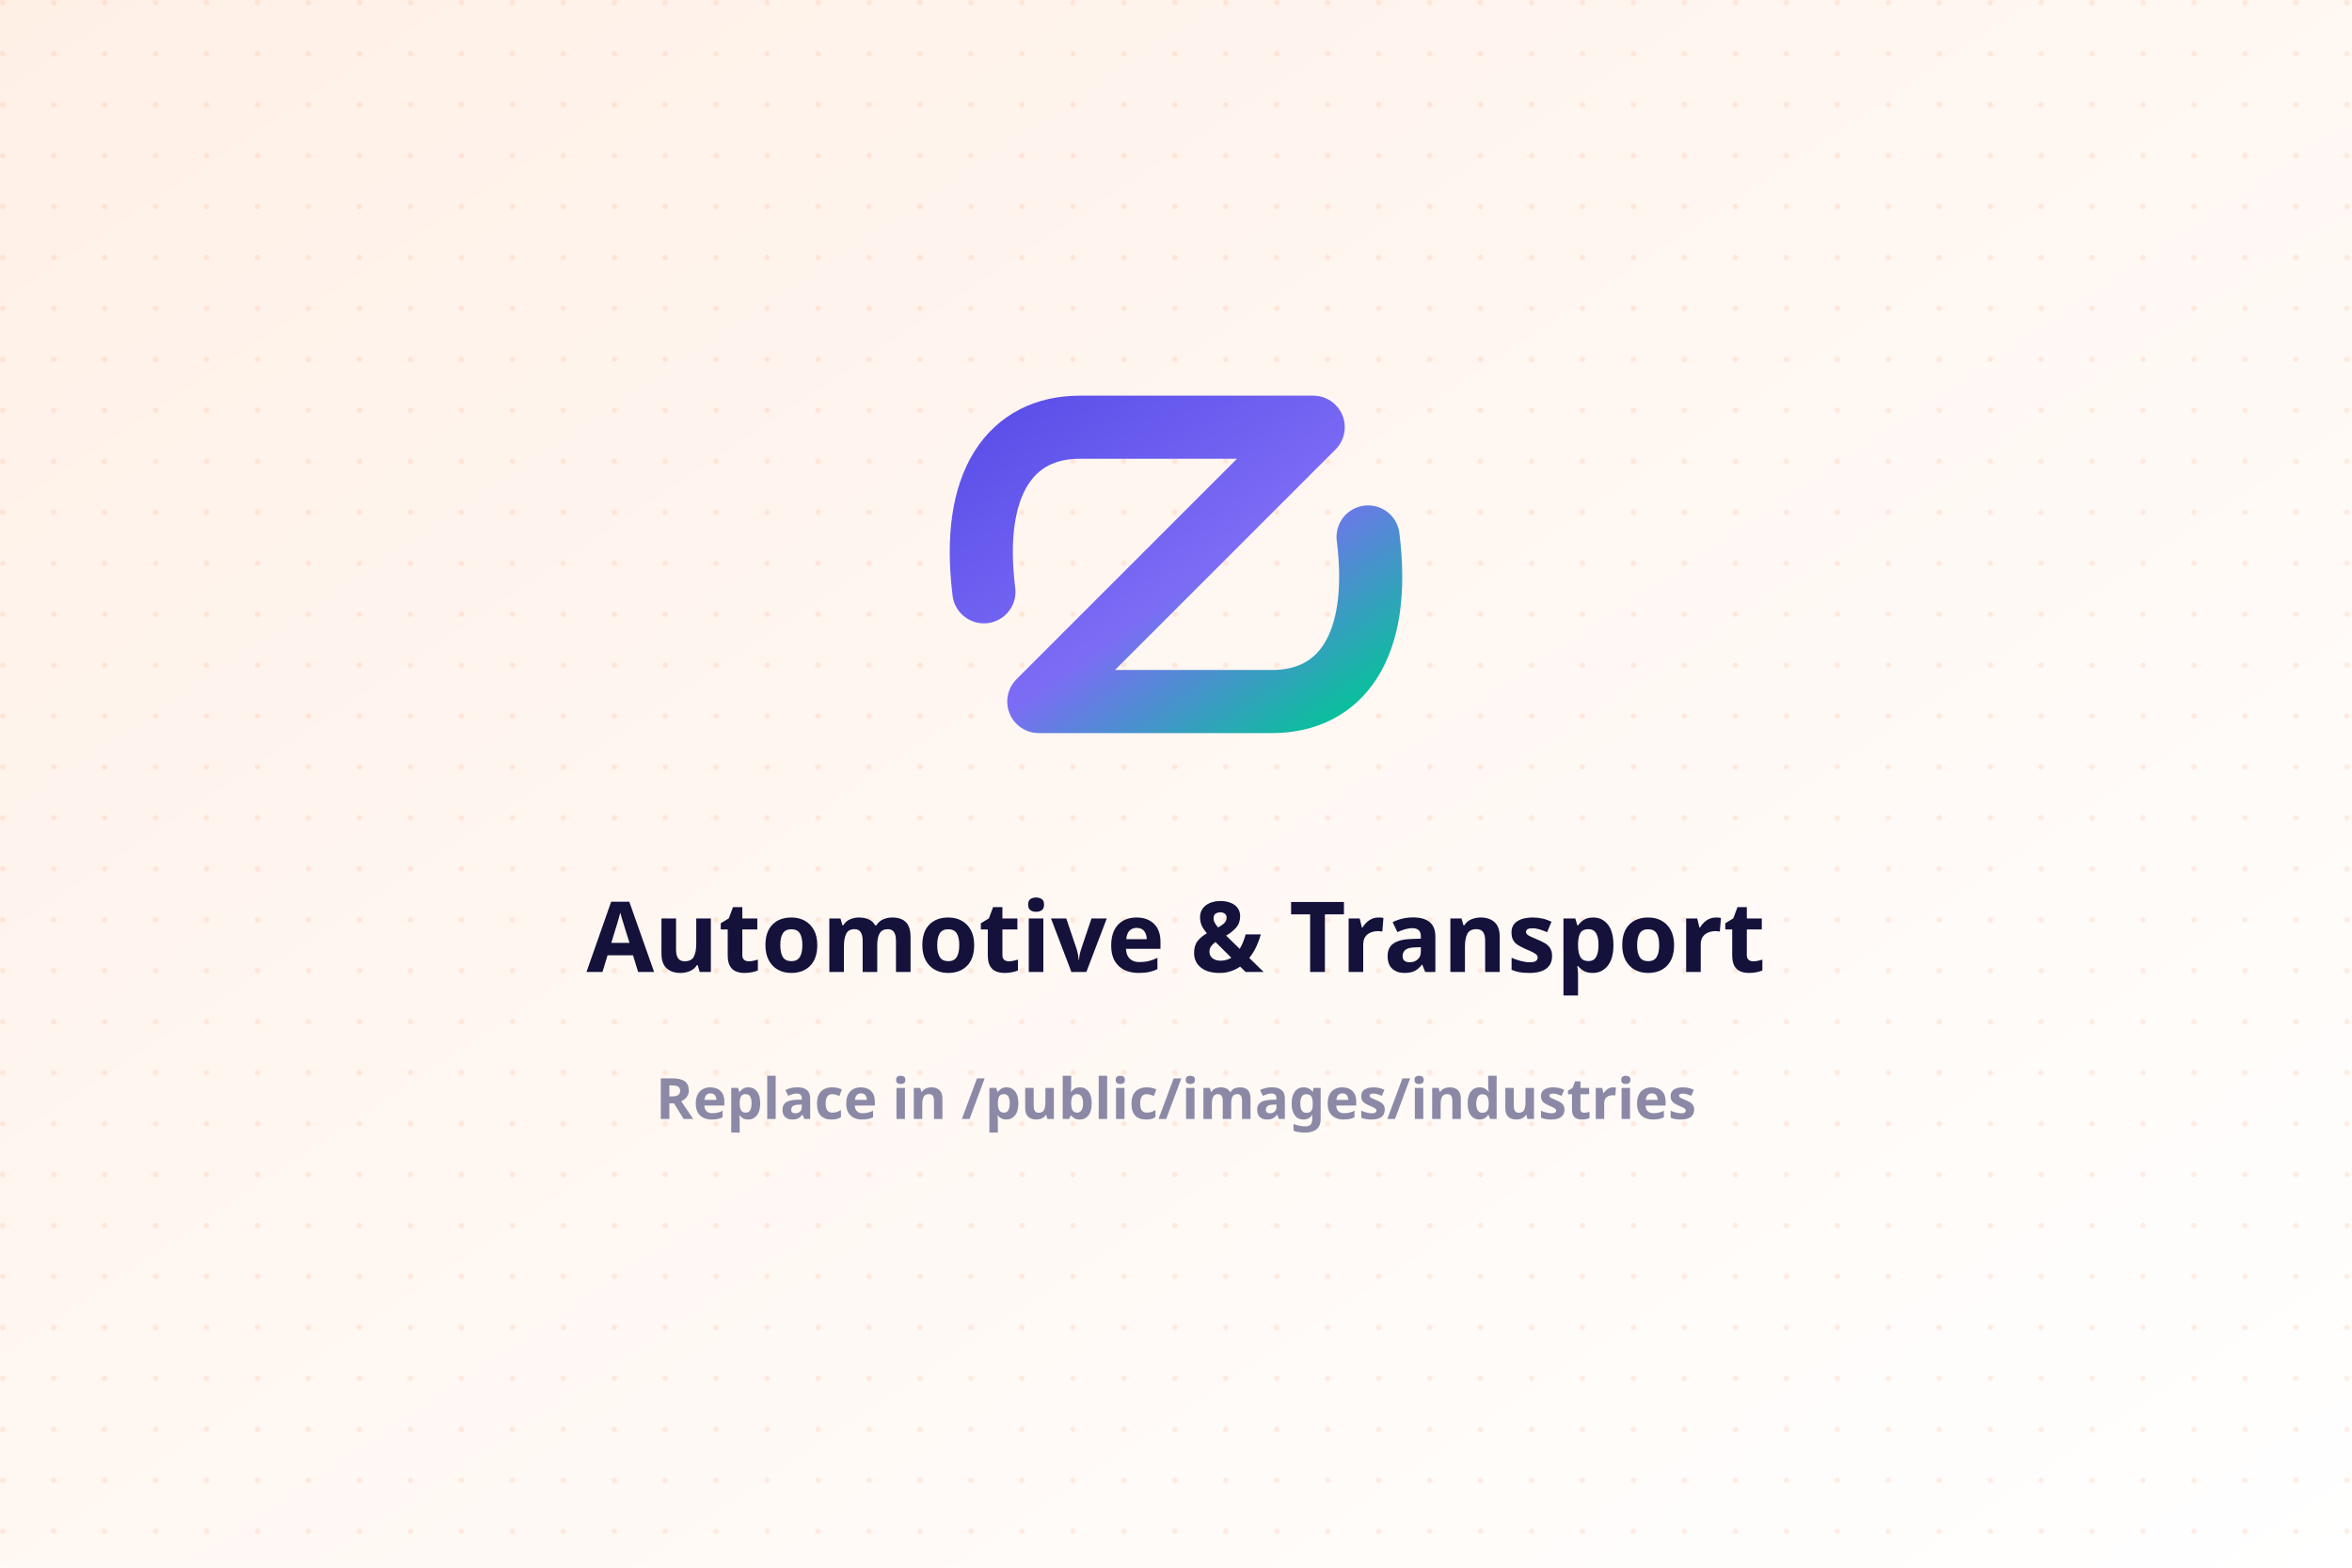
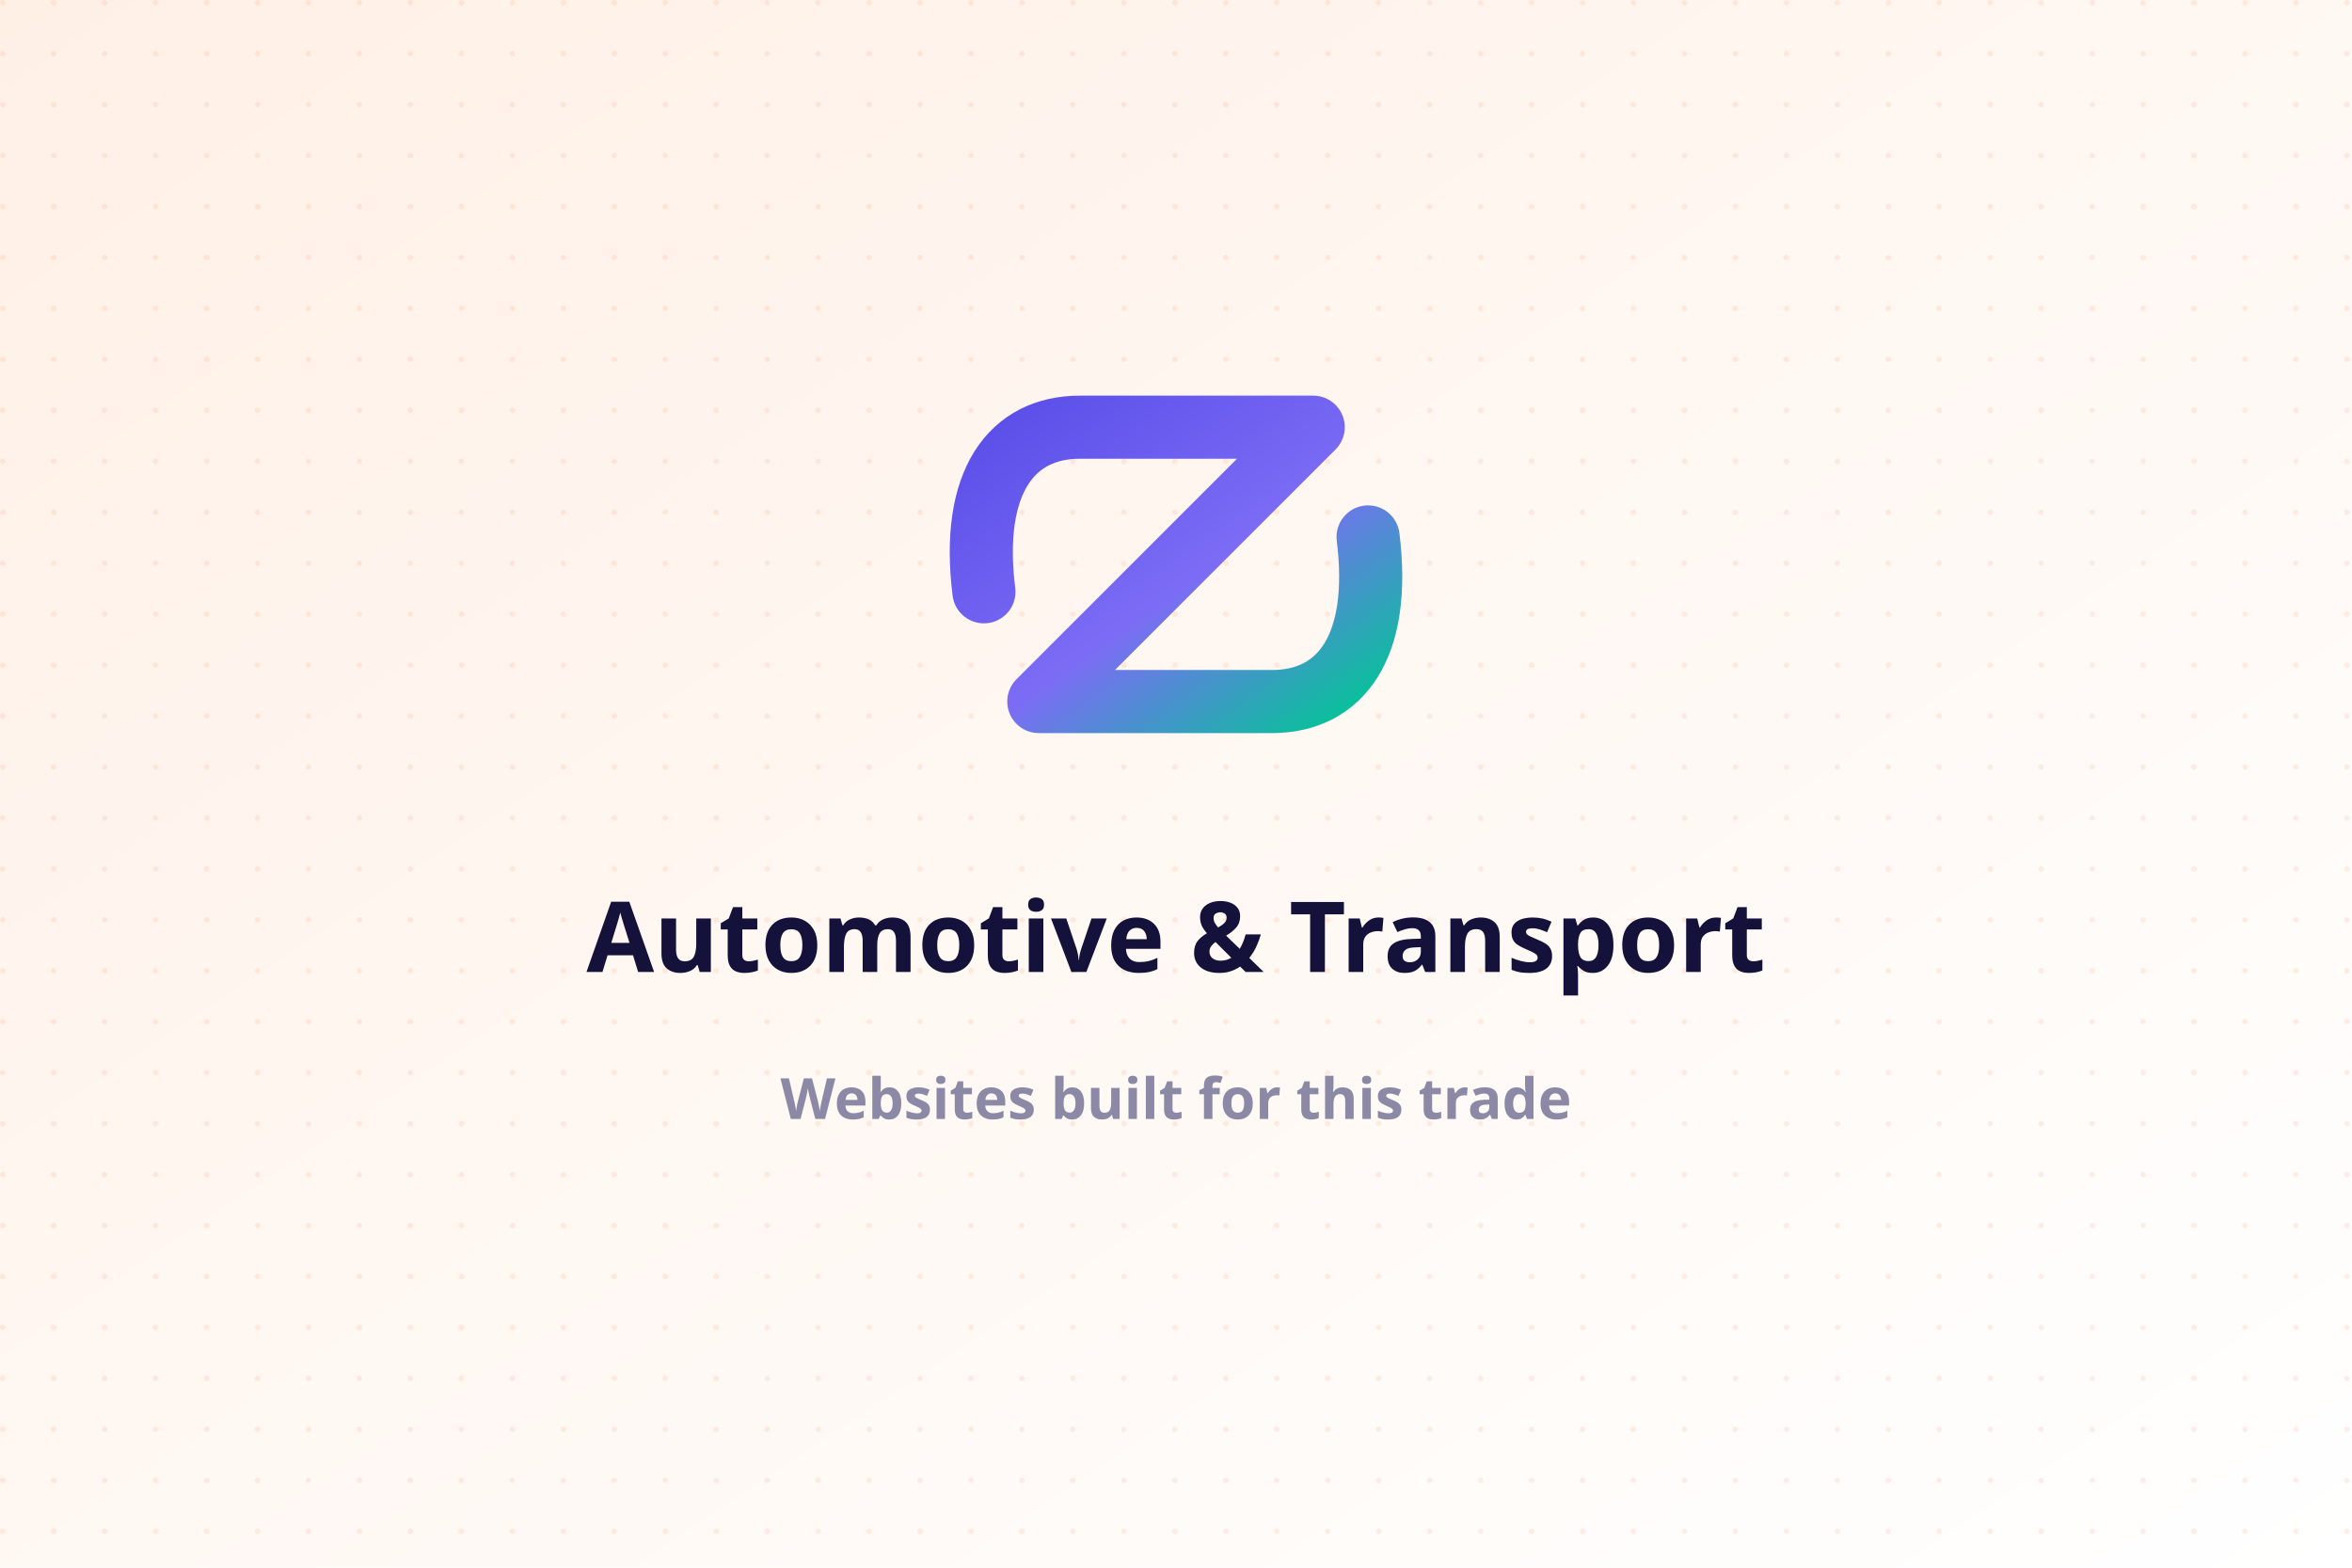
- <svg xmlns="http://www.w3.org/2000/svg" viewBox="0 0 1200 800" width="1200" height="800" role="img" aria-label="Automotive &amp; Transport placeholder">
+ <svg xmlns="http://www.w3.org/2000/svg" viewBox="0 0 1200 800" width="1200" height="800" role="img" aria-label="Automotive &amp; Transport — Flowzync">
  <defs>
    <linearGradient id="g" x1="0" y1="0" x2="1" y2="1">
      <stop offset="0" stop-color="#FFF0E6" />
      <stop offset="1" stop-color="#FFFFFF" />
    </linearGradient>
    <linearGradient id="s" x1="0" y1="0" x2="1" y2="1">
      <stop offset="0" stop-color="#5B4FE9" />
      <stop offset=".55" stop-color="#7C6CF5" />
      <stop offset="1" stop-color="#06C299" />
    </linearGradient>
    <pattern id="d" width="26" height="26" patternUnits="userSpaceOnUse">
      <circle cx="1.4" cy="1.4" r="1.4" fill="#FF7A3D" opacity=".13" />
    </pattern>
  </defs>
  <rect width="1200" height="800" fill="url(#g)" />
  <rect width="1200" height="800" fill="url(#d)" />
  <g transform="translate(432.0 120.0) scale(7.000)">
    <path d="M10 26 C9 18 12 14 17 14 H34 L14 34 H31 C36 34 39 30 38 22" fill="none" stroke="url(#s)" stroke-width="4.6" stroke-linecap="round" stroke-linejoin="round" />
  </g>
  <text x="50%" y="496" text-anchor="middle" font-family="Sora, Segoe UI, sans-serif" font-weight="700" font-size="50" fill="#14123B">Automotive &amp; Transport</text>
-   <text x="50%" y="571" text-anchor="middle" font-family="Manrope, Segoe UI, sans-serif" font-weight="600" font-size="29" fill="#8B89A6">Replace in /public/images/industries</text>
+   <text x="50%" y="571" text-anchor="middle" font-family="Manrope, Segoe UI, sans-serif" font-weight="600" font-size="29" fill="#8B89A6">Websites built for this trade</text>
</svg>
